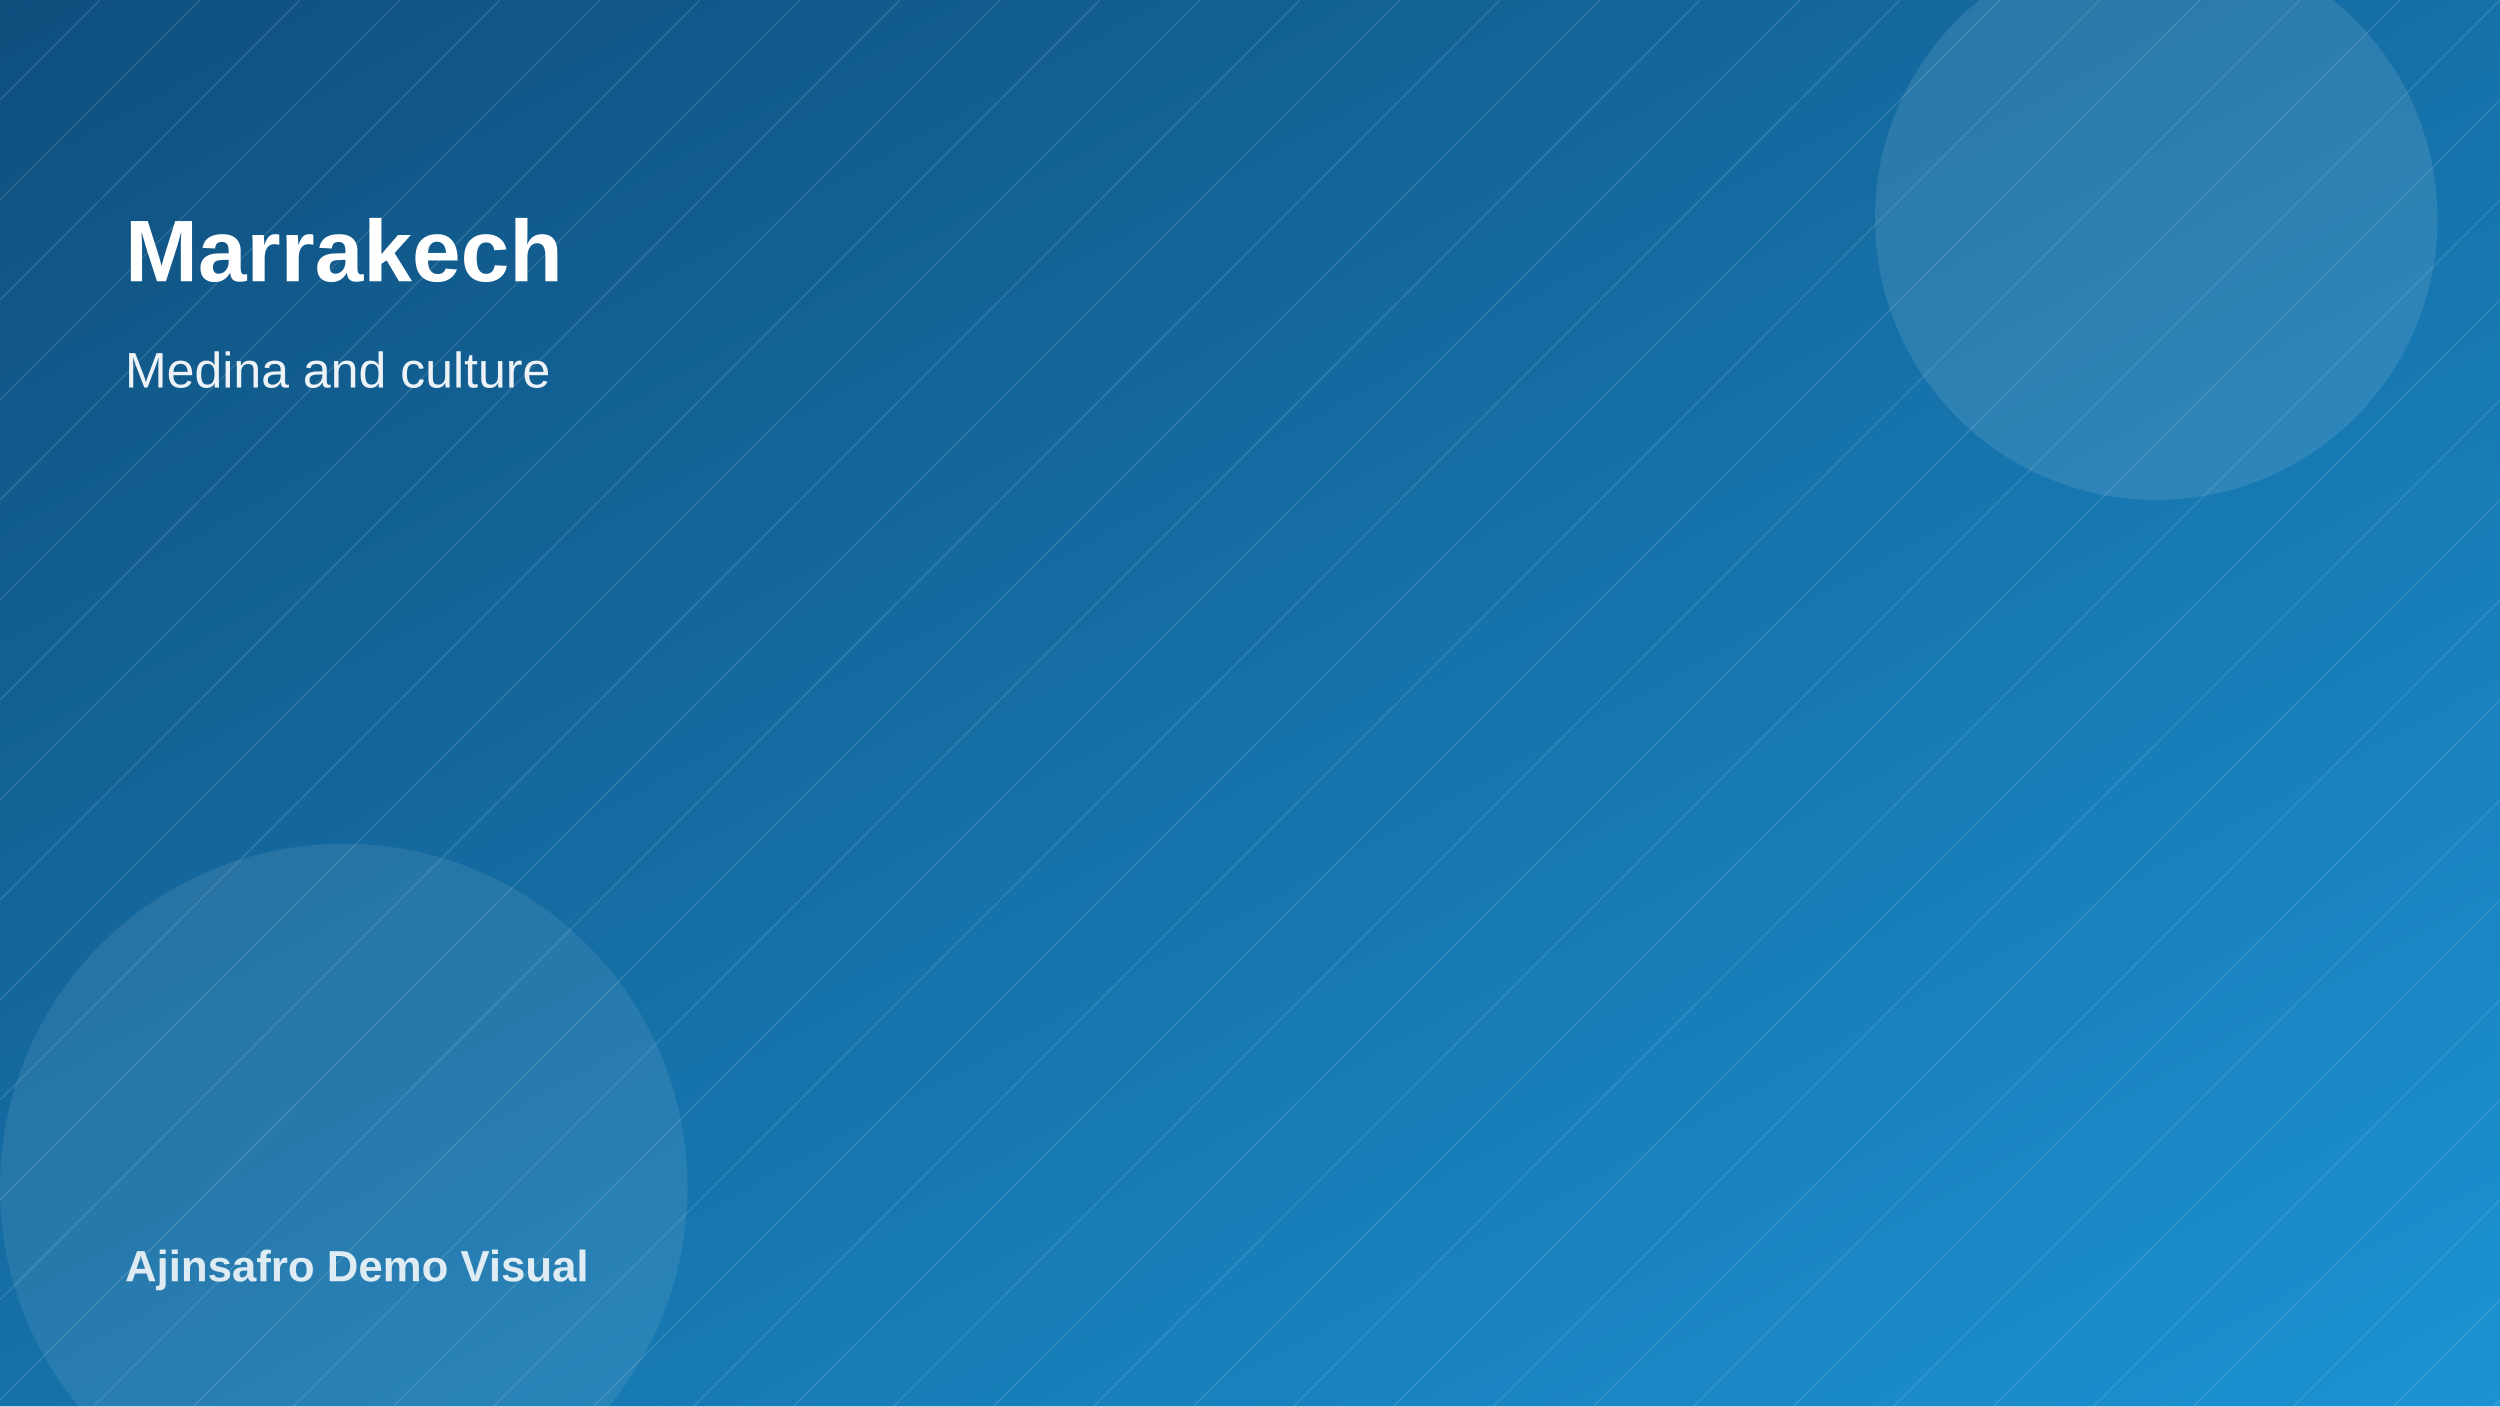
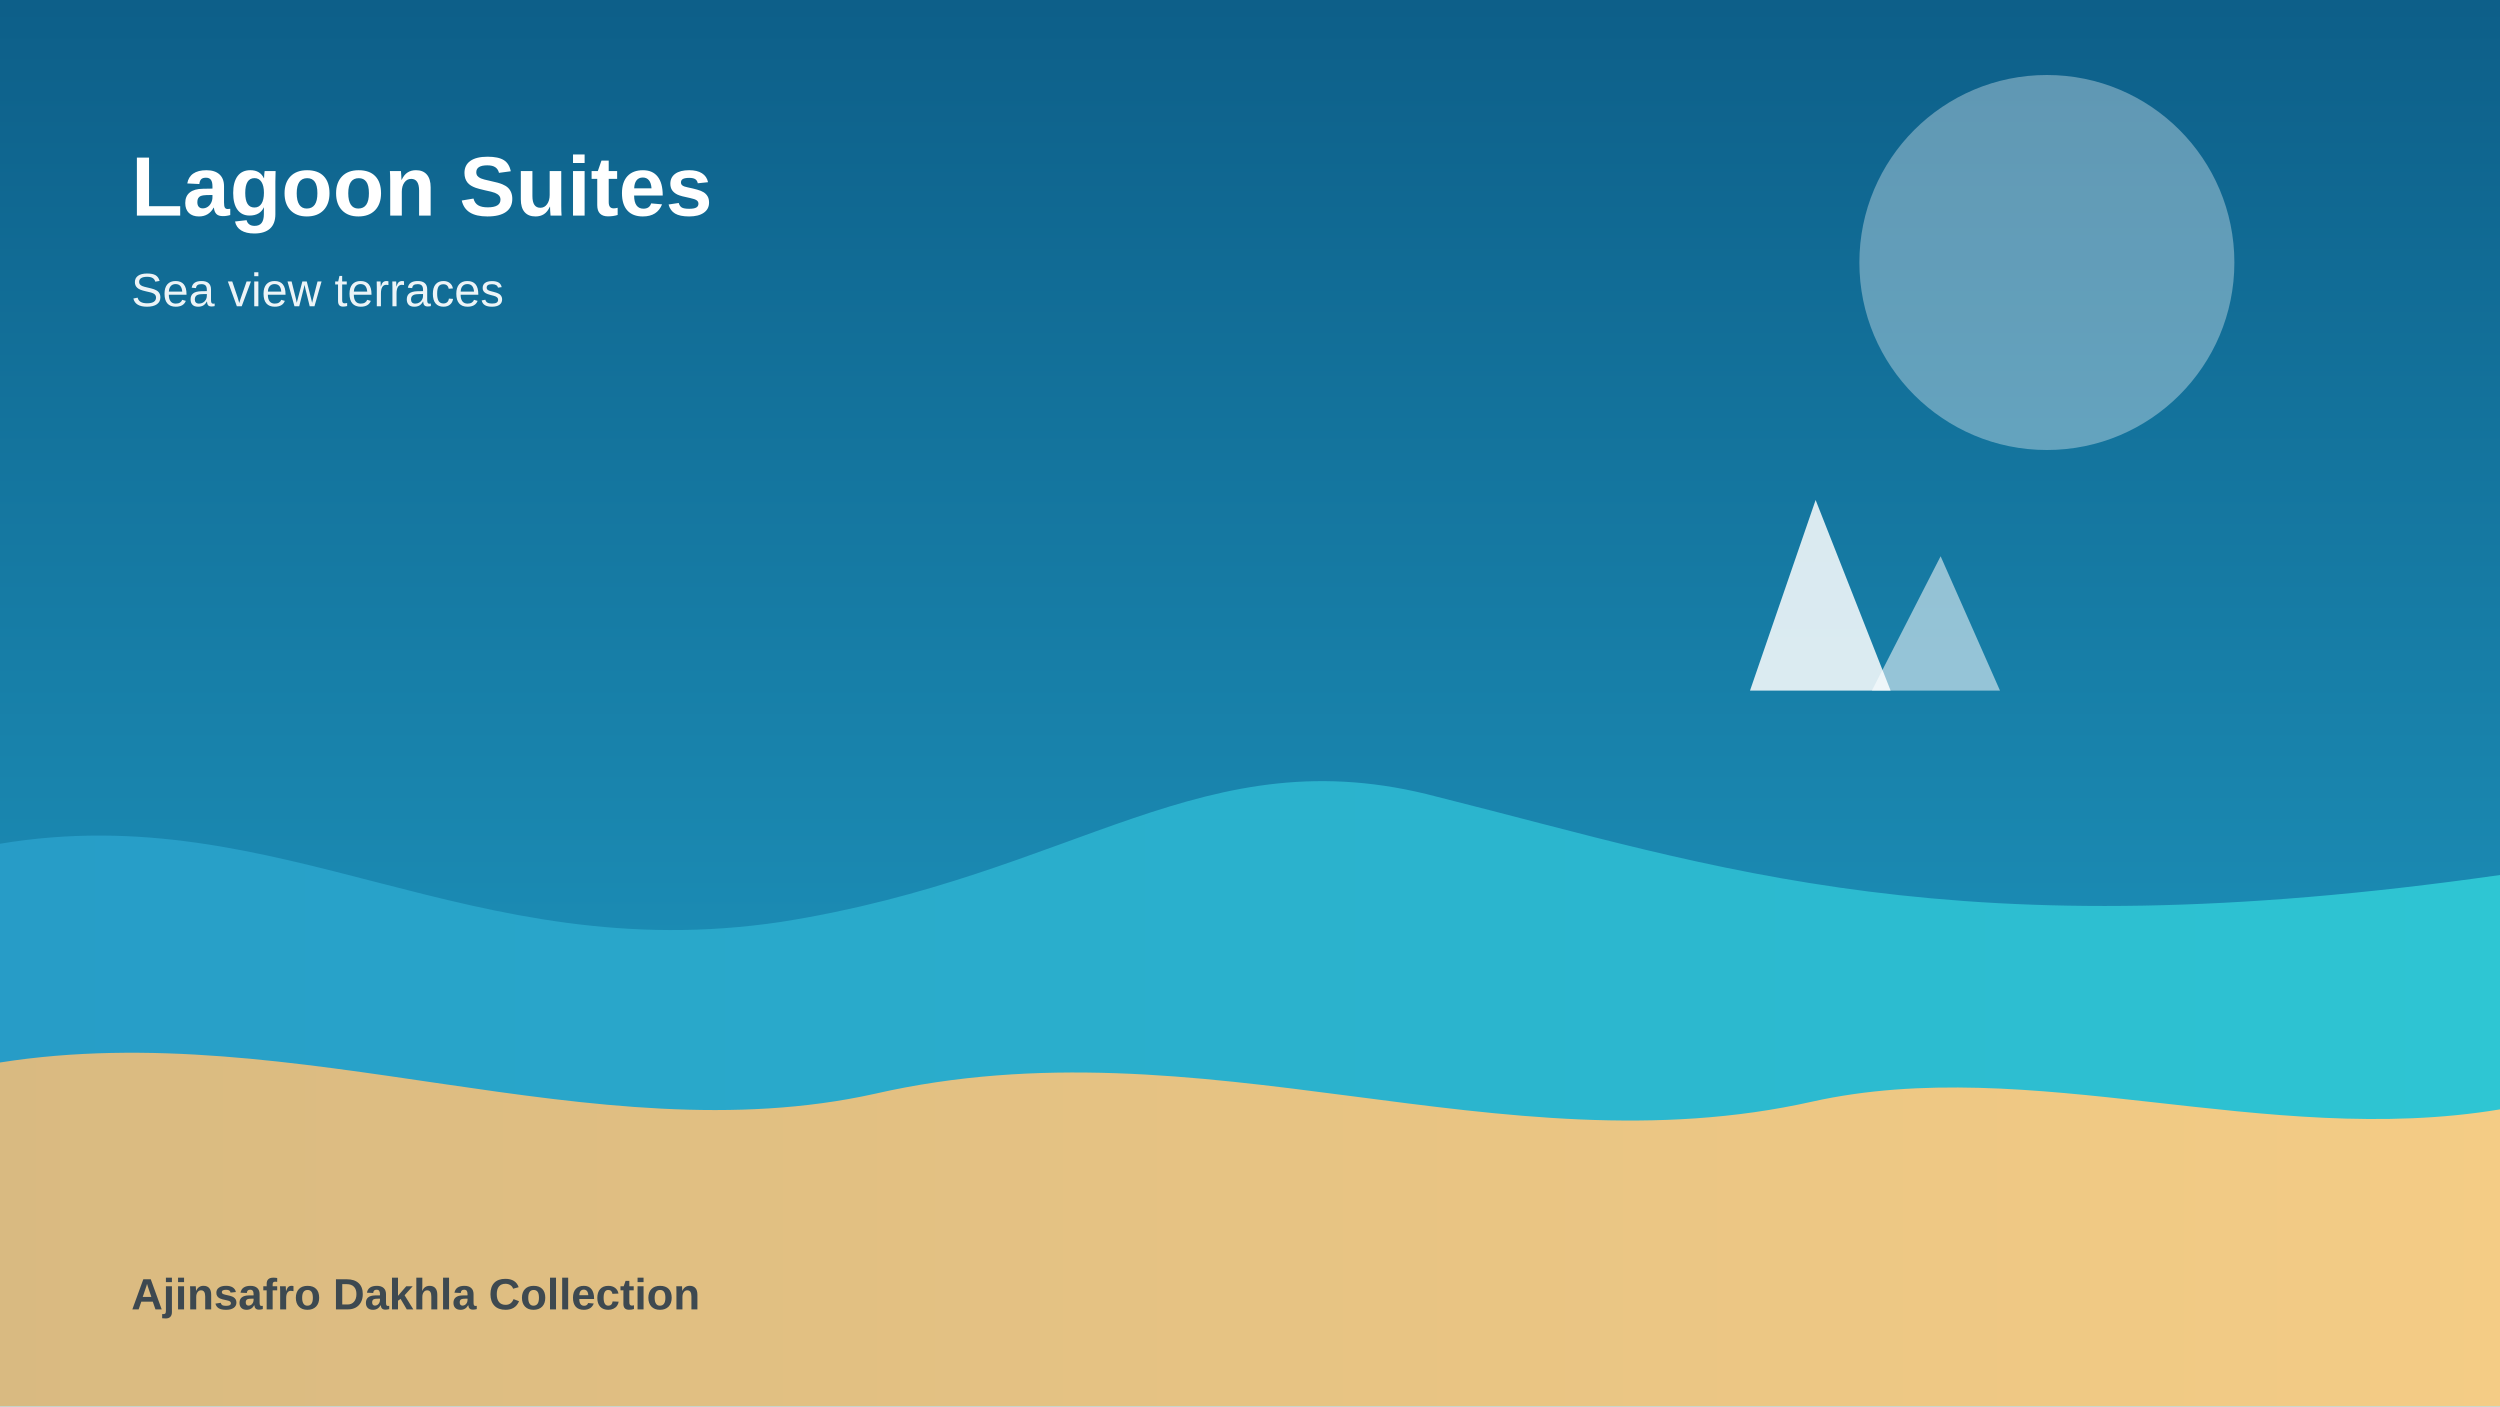
<svg xmlns="http://www.w3.org/2000/svg" width="1600" height="900" viewBox="0 0 1600 900">
  <defs>
-     <linearGradient id="g" x1="0" y1="0" x2="1" y2="1">
-       <stop offset="0%" stop-color="#0f4f7e" />
-       <stop offset="100%" stop-color="#1c92d2" />
+     <linearGradient id="sky" x1="0" y1="0" x2="0" y2="1">
+       <stop offset="0%" stop-color="#0d5f89" />
+       <stop offset="100%" stop-color="#22a1c9" />
    </linearGradient>
-     <pattern id="p" width="64" height="64" patternUnits="userSpaceOnUse">
-       <path d="M0 64 L64 0" stroke="rgba(255,255,255,0.12)" stroke-width="1" />
-     </pattern>
+     <linearGradient id="sea" x1="0" y1="0" x2="1" y2="0">
+       <stop offset="0%" stop-color="#279cc7" />
+       <stop offset="100%" stop-color="#2ec6d3" />
+     </linearGradient>
+     <linearGradient id="sand" x1="0" y1="0" x2="1" y2="0">
+       <stop offset="0%" stop-color="#d9ba81" />
+       <stop offset="100%" stop-color="#f4cc85" />
+     </linearGradient>
  </defs>
-   <rect width="1600" height="900" fill="url(#g)" />
-   <rect width="1600" height="900" fill="url(#p)" />
-   <circle cx="1380" cy="140" r="180" fill="rgba(255,255,255,0.10)" />
-   <circle cx="220" cy="760" r="220" fill="rgba(255,255,255,0.08)" />
-   <text x="80" y="180" fill="white" font-family="Poppins,Segoe UI,Arial,sans-serif" font-size="56" font-weight="700">Marrakech</text>
-   <text x="80" y="248" fill="rgba(255,255,255,0.92)" font-family="Poppins,Segoe UI,Arial,sans-serif" font-size="32" font-weight="500">Medina and culture</text>
-   <text x="80" y="820" fill="rgba(255,255,255,0.85)" font-family="Poppins,Segoe UI,Arial,sans-serif" font-size="28" font-weight="600">Ajinsafro Demo Visual</text>
+   <rect width="1600" height="900" fill="url(#sky)" />
+   <ellipse cx="1310" cy="168" rx="120" ry="120" fill="rgba(255,255,255,0.34)" />
+   <path d="M0 540 C180 510 300 620 500 590 C690 560 770 470 920 510 C1100 555 1250 610 1600 560 L1600 760 L0 760 Z" fill="url(#sea)" />
+   <path d="M0 680 C190 650 380 740 560 700 C770 652 960 750 1160 705 C1300 674 1450 735 1600 710 L1600 900 L0 900 Z" fill="url(#sand)" />
+   <path d="M1120 442 L1162 320 L1210 442 Z" fill="rgba(255,255,255,0.84)" />
+   <path d="M1198 442 L1242 356 L1280 442 Z" fill="rgba(255,255,255,0.54)" />
+   <text x="84" y="138" fill="white" font-family="Poppins,Segoe UI,Arial,sans-serif" font-size="54" font-weight="700">Lagoon Suites</text>
+   <text x="84" y="196" fill="rgba(255,255,255,0.92)" font-family="Poppins,Segoe UI,Arial,sans-serif" font-size="30" font-weight="500">Sea view terraces</text>
+   <text x="84" y="838" fill="rgba(22,44,68,0.80)" font-family="Poppins,Segoe UI,Arial,sans-serif" font-size="28" font-weight="600">Ajinsafro Dakhla Collection</text>
</svg>
